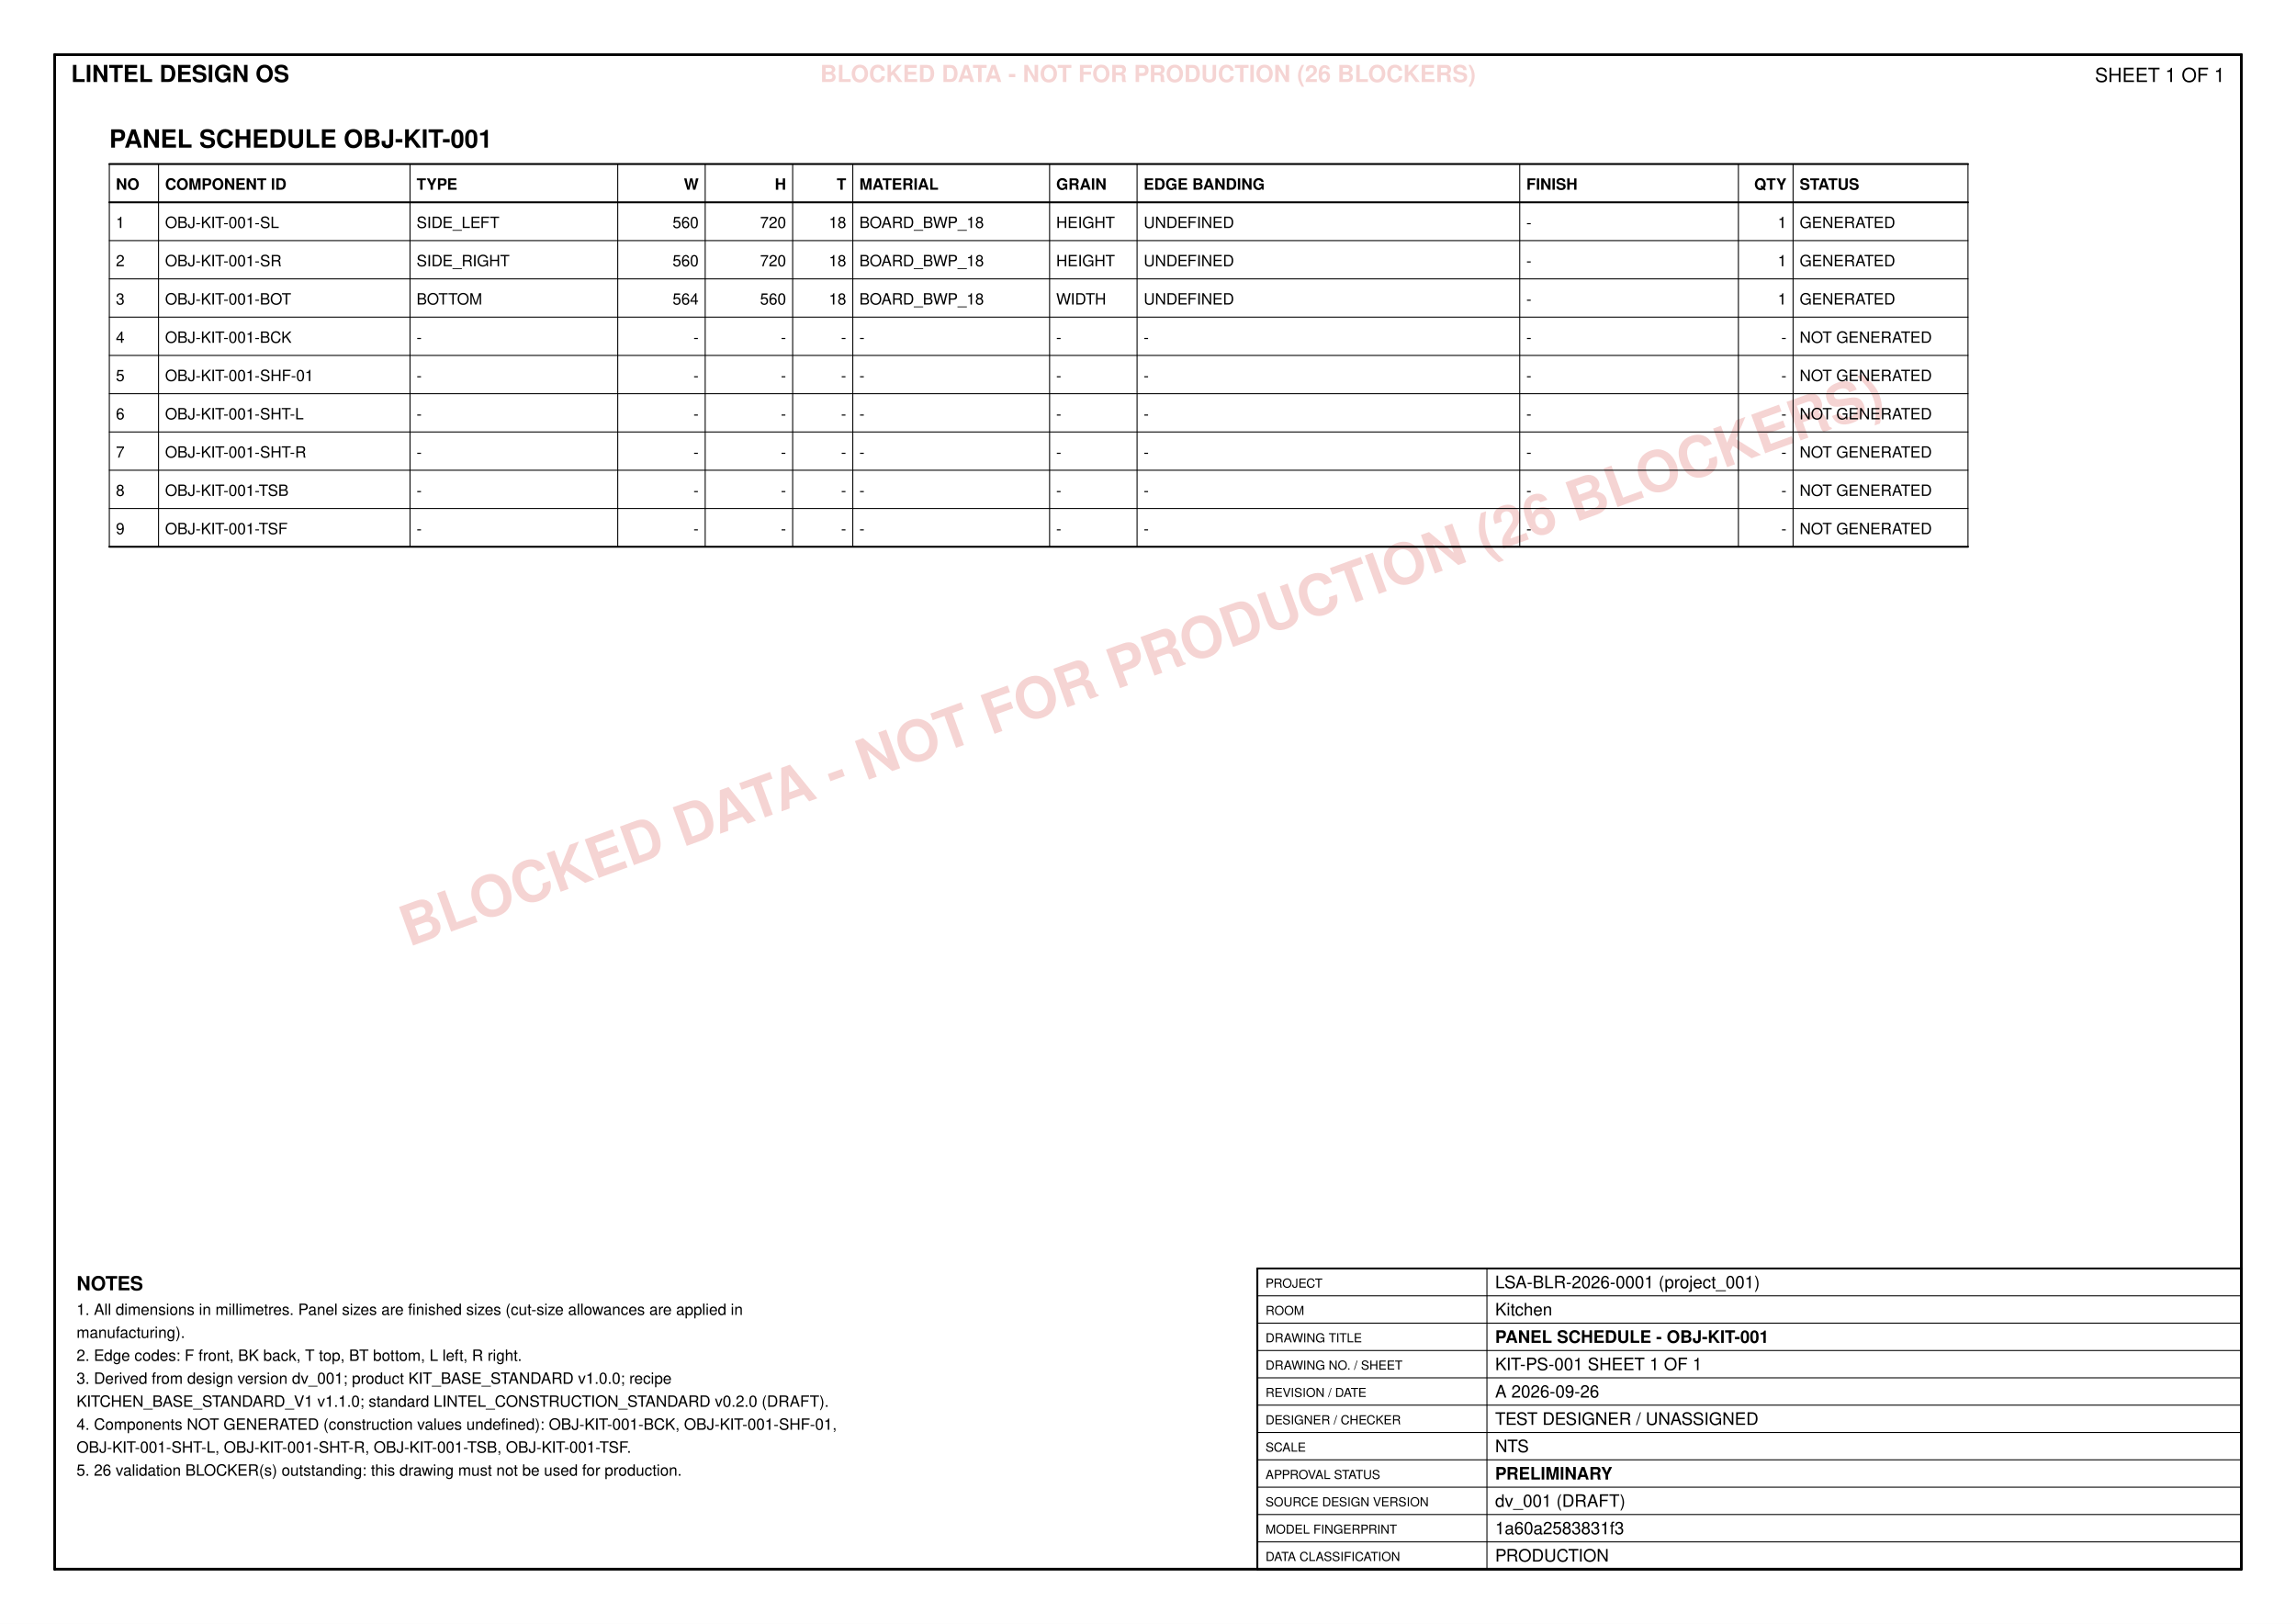
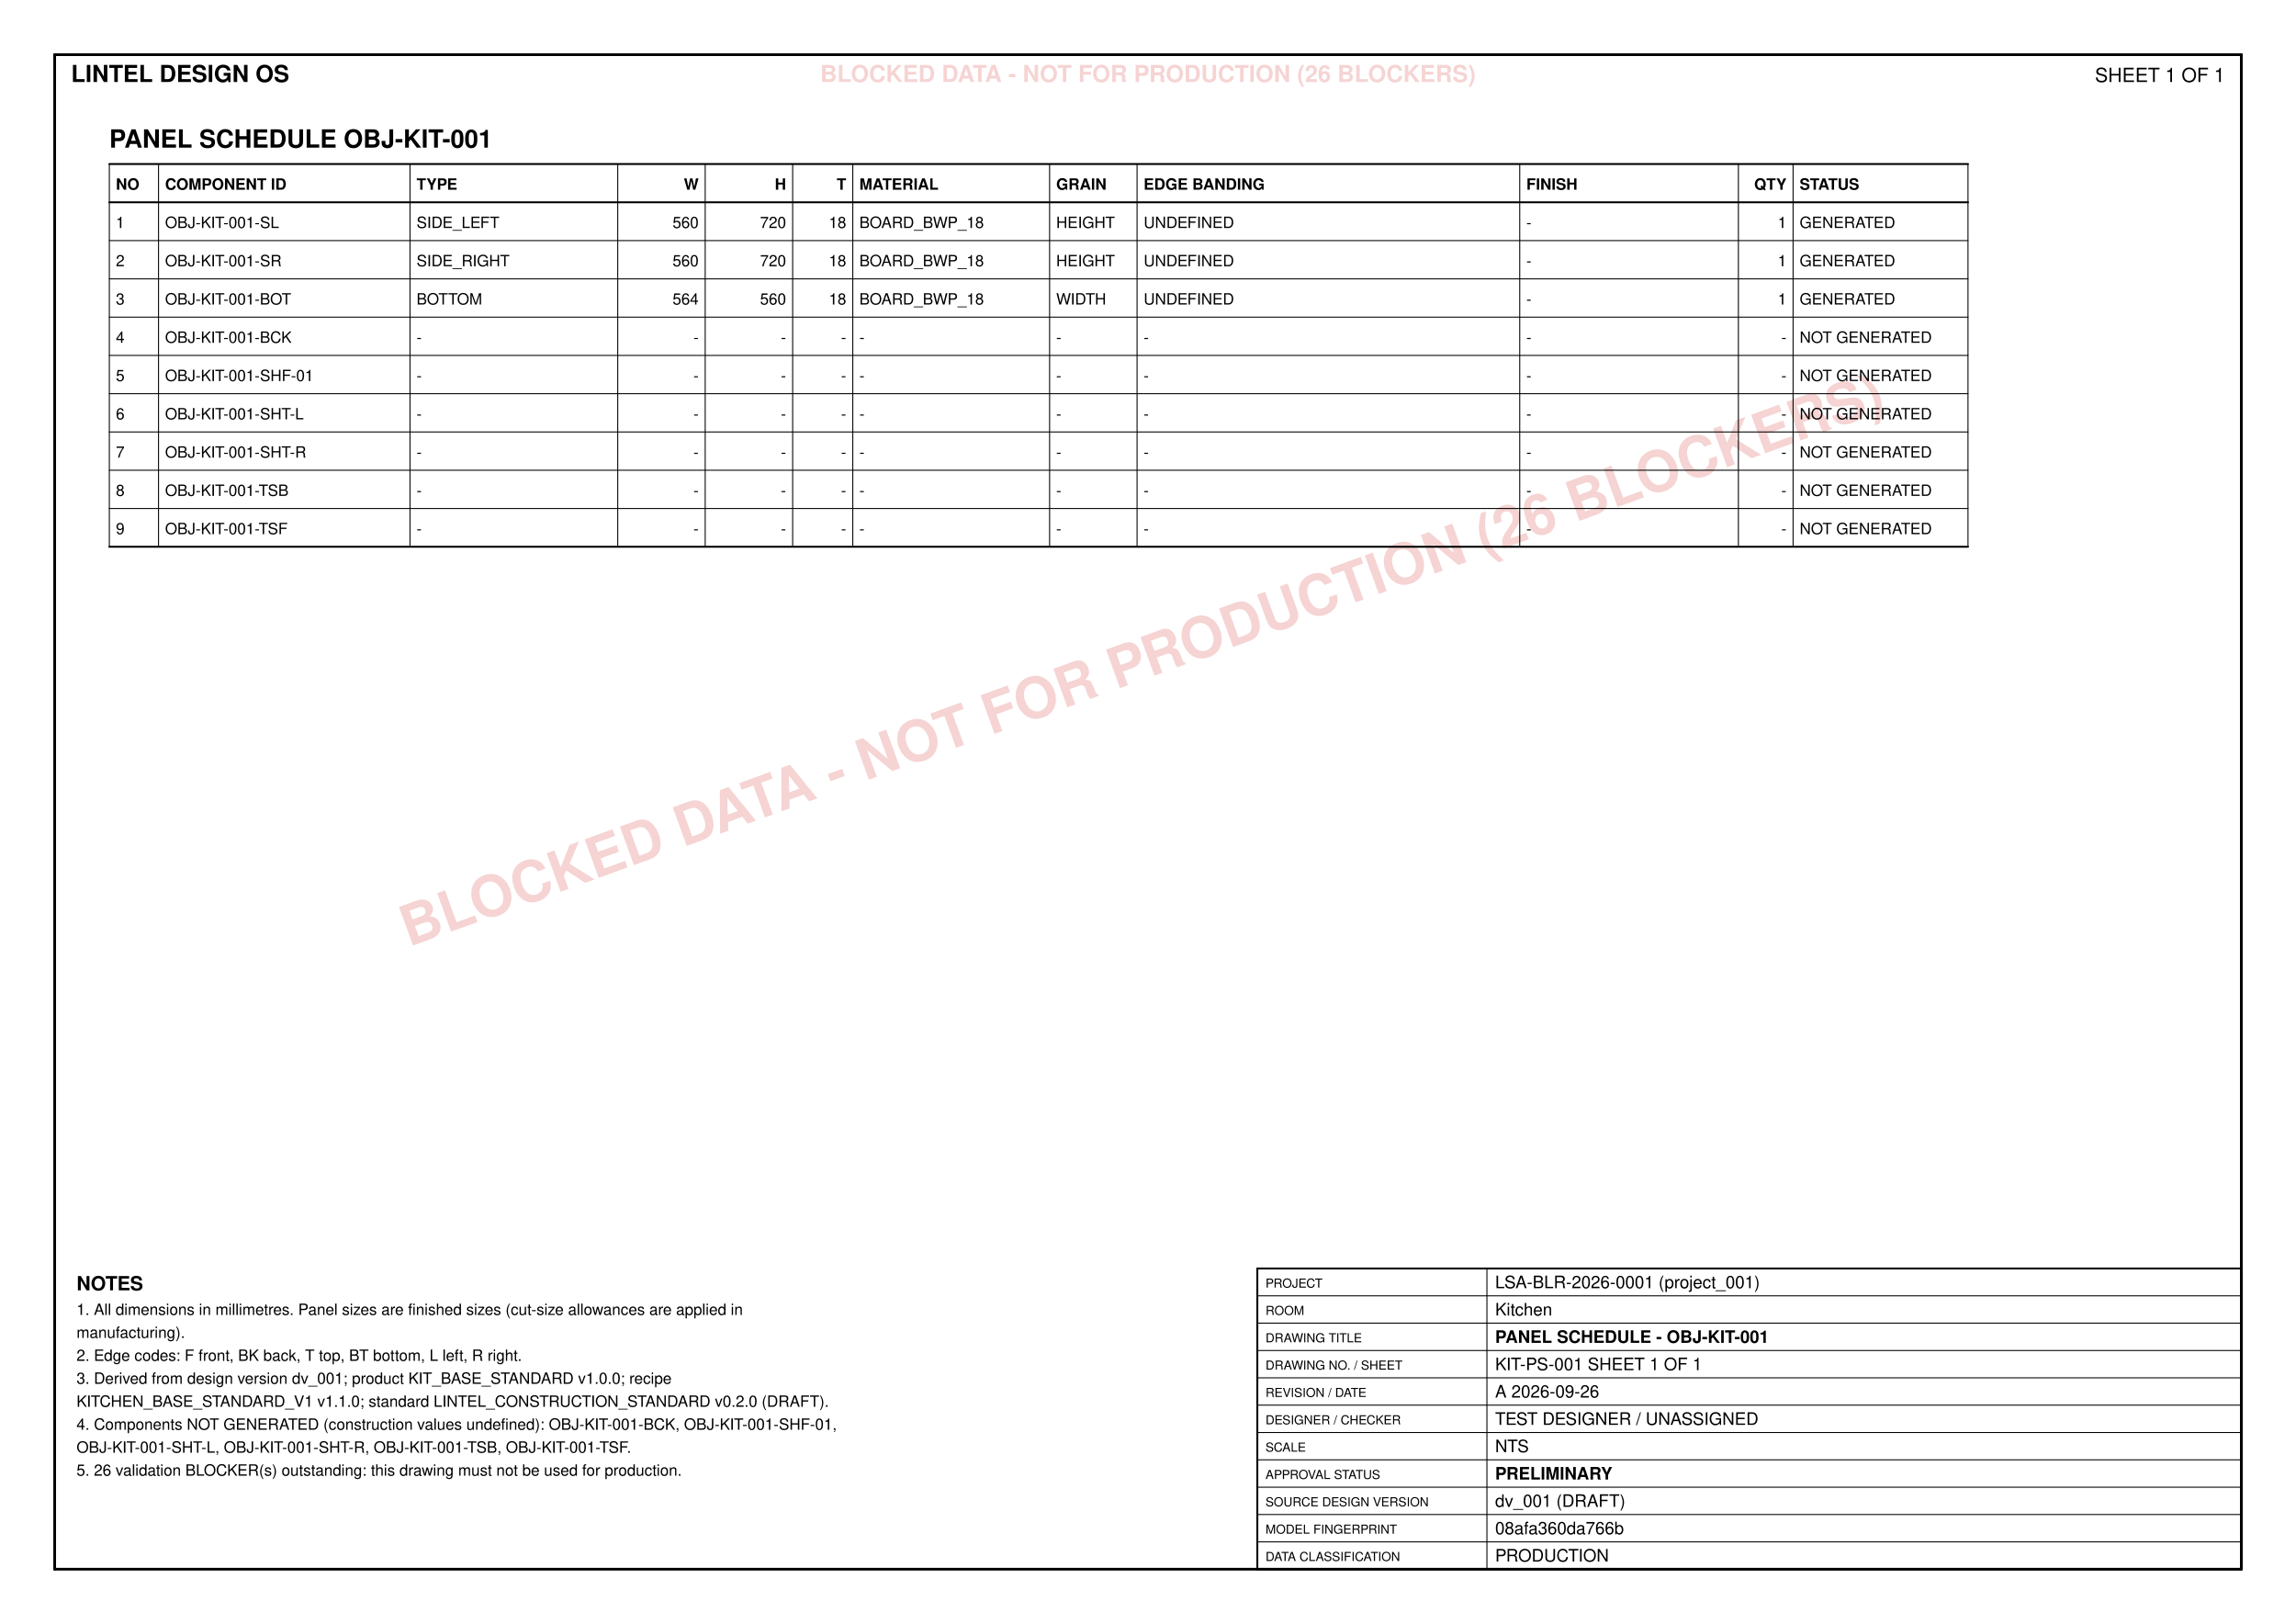
- <svg xmlns="http://www.w3.org/2000/svg" width="420mm" height="297mm" viewBox="0 0 420 297" data-drawing-id="DRW:dv_001:obj_001:PANEL_SCHEDULE:KIT-PS-001:RA" data-drawing-type="PANEL_SCHEDULE" data-status="PRELIMINARY" data-design-version="dv_001" data-model-fingerprint="1a60a2583831f3" data-classification="PRODUCTION" data-content-hash="18278756c80da3" data-sheet="1/1">
+ <svg xmlns="http://www.w3.org/2000/svg" width="420mm" height="297mm" viewBox="0 0 420 297" data-drawing-id="DRW:dv_001:obj_001:PANEL_SCHEDULE:KIT-PS-001:RA" data-drawing-type="PANEL_SCHEDULE" data-status="PRELIMINARY" data-design-version="dv_001" data-model-fingerprint="08afa360da766b" data-classification="PRODUCTION" data-content-hash="166bcf93544b7f" data-sheet="1/1">
  <rect x="0" y="0" width="420" height="297" fill="#ffffff" />
  <g id="WATERMARK" fill="#d9534f" stroke="#d9534f" opacity="0.25" font-family="Helvetica, Arial, sans-serif" stroke-linecap="round">
    <text stroke="none" x="210" y="124" font-size="10.286" text-anchor="middle" font-weight="bold" transform="rotate(-20 210 124)">BLOCKED DATA - NOT FOR PRODUCTION (26 BLOCKERS)</text>
    <text stroke="none" x="210" y="15" font-size="4.286" text-anchor="middle" font-weight="bold">BLOCKED DATA - NOT FOR PRODUCTION (26 BLOCKERS)</text>
  </g>
  <g id="BORDER" fill="#000000" stroke="#000000" font-family="Helvetica, Arial, sans-serif" stroke-linecap="round">
    <line fill="none" x1="10" y1="10" x2="410" y2="10" stroke-width="0.5" />
    <line fill="none" x1="410" y1="10" x2="410" y2="287" stroke-width="0.5" />
    <line fill="none" x1="410" y1="287" x2="10" y2="287" stroke-width="0.5" />
    <line fill="none" x1="10" y1="287" x2="10" y2="10" stroke-width="0.5" />
    <text stroke="none" x="13" y="15" font-size="4.286" text-anchor="start" font-weight="bold">LINTEL DESIGN OS</text>
    <text stroke="none" x="407" y="15" font-size="3.571" text-anchor="end">SHEET 1 OF 1</text>
  </g>
  <g id="ANNOTATION" fill="#000000" stroke="#000000" font-family="Helvetica, Arial, sans-serif" stroke-linecap="round">
    <text stroke="none" x="14" y="236" font-size="3.571" text-anchor="start" font-weight="bold">NOTES</text>
    <text stroke="none" x="14" y="240.5" font-size="2.857" text-anchor="start">1. All dimensions in millimetres. Panel sizes are finished sizes (cut-size allowances are applied in</text>
    <text stroke="none" x="14" y="244.7" font-size="2.857" text-anchor="start">   manufacturing).</text>
    <text stroke="none" x="14" y="248.9" font-size="2.857" text-anchor="start">2. Edge codes: F front, BK back, T top, BT bottom, L left, R right.</text>
    <text stroke="none" x="14" y="253.1" font-size="2.857" text-anchor="start">3. Derived from design version dv_001; product KIT_BASE_STANDARD v1.0.0; recipe</text>
    <text stroke="none" x="14" y="257.3" font-size="2.857" text-anchor="start">   KITCHEN_BASE_STANDARD_V1 v1.1.0; standard LINTEL_CONSTRUCTION_STANDARD v0.2.0 (DRAFT).</text>
    <text stroke="none" x="14" y="261.5" font-size="2.857" text-anchor="start">4. Components NOT GENERATED (construction values undefined): OBJ-KIT-001-BCK, OBJ-KIT-001-SHF-01,</text>
    <text stroke="none" x="14" y="265.7" font-size="2.857" text-anchor="start">   OBJ-KIT-001-SHT-L, OBJ-KIT-001-SHT-R, OBJ-KIT-001-TSB, OBJ-KIT-001-TSF.</text>
    <text stroke="none" x="14" y="269.9" font-size="2.857" text-anchor="start">5. 26 validation BLOCKER(s) outstanding: this drawing must not be used for production.</text>
  </g>
  <g id="TABLE" fill="#000000" stroke="#000000" font-family="Helvetica, Arial, sans-serif" stroke-linecap="round">
    <text stroke="none" x="20" y="27" font-size="4.571" text-anchor="start" font-weight="bold">PANEL SCHEDULE  OBJ-KIT-001</text>
    <line fill="none" x1="20" y1="30" x2="360" y2="30" stroke-width="0.35" />
    <line fill="none" x1="20" y1="37" x2="360" y2="37" stroke-width="0.35" />
    <line fill="none" x1="20" y1="44" x2="360" y2="44" stroke-width="0.18" />
    <line fill="none" x1="20" y1="51" x2="360" y2="51" stroke-width="0.18" />
    <line fill="none" x1="20" y1="58" x2="360" y2="58" stroke-width="0.18" />
    <line fill="none" x1="20" y1="65" x2="360" y2="65" stroke-width="0.18" />
    <line fill="none" x1="20" y1="72" x2="360" y2="72" stroke-width="0.18" />
    <line fill="none" x1="20" y1="79" x2="360" y2="79" stroke-width="0.18" />
    <line fill="none" x1="20" y1="86" x2="360" y2="86" stroke-width="0.18" />
    <line fill="none" x1="20" y1="93" x2="360" y2="93" stroke-width="0.18" />
    <line fill="none" x1="20" y1="100" x2="360" y2="100" stroke-width="0.35" />
    <line fill="none" x1="20" y1="30" x2="20" y2="100" stroke-width="0.18" />
    <line fill="none" x1="29" y1="30" x2="29" y2="100" stroke-width="0.18" />
    <line fill="none" x1="75" y1="30" x2="75" y2="100" stroke-width="0.18" />
    <line fill="none" x1="113" y1="30" x2="113" y2="100" stroke-width="0.18" />
    <line fill="none" x1="129" y1="30" x2="129" y2="100" stroke-width="0.18" />
    <line fill="none" x1="145" y1="30" x2="145" y2="100" stroke-width="0.18" />
    <line fill="none" x1="156" y1="30" x2="156" y2="100" stroke-width="0.18" />
    <line fill="none" x1="192" y1="30" x2="192" y2="100" stroke-width="0.18" />
    <line fill="none" x1="208" y1="30" x2="208" y2="100" stroke-width="0.18" />
    <line fill="none" x1="278" y1="30" x2="278" y2="100" stroke-width="0.18" />
    <line fill="none" x1="318" y1="30" x2="318" y2="100" stroke-width="0.18" />
    <line fill="none" x1="328" y1="30" x2="328" y2="100" stroke-width="0.18" />
    <line fill="none" x1="360" y1="30" x2="360" y2="100" stroke-width="0.18" />
    <text stroke="none" x="21.2" y="34.7" font-size="2.857" text-anchor="start" font-weight="bold">NO</text>
    <text stroke="none" x="30.2" y="34.7" font-size="2.857" text-anchor="start" font-weight="bold">COMPONENT ID</text>
    <text stroke="none" x="76.2" y="34.7" font-size="2.857" text-anchor="start" font-weight="bold">TYPE</text>
    <text stroke="none" x="127.8" y="34.7" font-size="2.857" text-anchor="end" font-weight="bold">W</text>
    <text stroke="none" x="143.8" y="34.7" font-size="2.857" text-anchor="end" font-weight="bold">H</text>
    <text stroke="none" x="154.8" y="34.7" font-size="2.857" text-anchor="end" font-weight="bold">T</text>
    <text stroke="none" x="157.2" y="34.7" font-size="2.857" text-anchor="start" font-weight="bold">MATERIAL</text>
    <text stroke="none" x="193.2" y="34.7" font-size="2.857" text-anchor="start" font-weight="bold">GRAIN</text>
    <text stroke="none" x="209.2" y="34.7" font-size="2.857" text-anchor="start" font-weight="bold">EDGE BANDING</text>
    <text stroke="none" x="279.2" y="34.7" font-size="2.857" text-anchor="start" font-weight="bold">FINISH</text>
    <text stroke="none" x="326.8" y="34.7" font-size="2.857" text-anchor="end" font-weight="bold">QTY</text>
    <text stroke="none" x="329.2" y="34.7" font-size="2.857" text-anchor="start" font-weight="bold">STATUS</text>
    <text stroke="none" x="21.2" y="41.7" font-size="2.857" text-anchor="start">1</text>
    <text stroke="none" x="30.2" y="41.7" font-size="2.857" text-anchor="start">OBJ-KIT-001-SL</text>
    <text stroke="none" x="76.2" y="41.7" font-size="2.857" text-anchor="start">SIDE_LEFT</text>
    <text stroke="none" x="127.8" y="41.7" font-size="2.857" text-anchor="end">560</text>
    <text stroke="none" x="143.8" y="41.7" font-size="2.857" text-anchor="end">720</text>
    <text stroke="none" x="154.8" y="41.7" font-size="2.857" text-anchor="end">18</text>
    <text stroke="none" x="157.2" y="41.7" font-size="2.857" text-anchor="start">BOARD_BWP_18</text>
    <text stroke="none" x="193.2" y="41.7" font-size="2.857" text-anchor="start">HEIGHT</text>
    <text stroke="none" x="209.2" y="41.7" font-size="2.857" text-anchor="start">UNDEFINED</text>
    <text stroke="none" x="279.2" y="41.7" font-size="2.857" text-anchor="start">-</text>
    <text stroke="none" x="326.8" y="41.7" font-size="2.857" text-anchor="end">1</text>
    <text stroke="none" x="329.2" y="41.7" font-size="2.857" text-anchor="start">GENERATED</text>
    <text stroke="none" x="21.2" y="48.7" font-size="2.857" text-anchor="start">2</text>
    <text stroke="none" x="30.2" y="48.7" font-size="2.857" text-anchor="start">OBJ-KIT-001-SR</text>
    <text stroke="none" x="76.2" y="48.7" font-size="2.857" text-anchor="start">SIDE_RIGHT</text>
    <text stroke="none" x="127.8" y="48.7" font-size="2.857" text-anchor="end">560</text>
    <text stroke="none" x="143.8" y="48.7" font-size="2.857" text-anchor="end">720</text>
    <text stroke="none" x="154.8" y="48.7" font-size="2.857" text-anchor="end">18</text>
    <text stroke="none" x="157.2" y="48.7" font-size="2.857" text-anchor="start">BOARD_BWP_18</text>
    <text stroke="none" x="193.2" y="48.7" font-size="2.857" text-anchor="start">HEIGHT</text>
    <text stroke="none" x="209.2" y="48.7" font-size="2.857" text-anchor="start">UNDEFINED</text>
    <text stroke="none" x="279.2" y="48.7" font-size="2.857" text-anchor="start">-</text>
    <text stroke="none" x="326.8" y="48.7" font-size="2.857" text-anchor="end">1</text>
    <text stroke="none" x="329.2" y="48.7" font-size="2.857" text-anchor="start">GENERATED</text>
    <text stroke="none" x="21.2" y="55.7" font-size="2.857" text-anchor="start">3</text>
    <text stroke="none" x="30.2" y="55.7" font-size="2.857" text-anchor="start">OBJ-KIT-001-BOT</text>
    <text stroke="none" x="76.2" y="55.7" font-size="2.857" text-anchor="start">BOTTOM</text>
    <text stroke="none" x="127.8" y="55.7" font-size="2.857" text-anchor="end">564</text>
    <text stroke="none" x="143.8" y="55.7" font-size="2.857" text-anchor="end">560</text>
    <text stroke="none" x="154.8" y="55.7" font-size="2.857" text-anchor="end">18</text>
    <text stroke="none" x="157.2" y="55.7" font-size="2.857" text-anchor="start">BOARD_BWP_18</text>
    <text stroke="none" x="193.2" y="55.7" font-size="2.857" text-anchor="start">WIDTH</text>
    <text stroke="none" x="209.2" y="55.7" font-size="2.857" text-anchor="start">UNDEFINED</text>
    <text stroke="none" x="279.2" y="55.7" font-size="2.857" text-anchor="start">-</text>
    <text stroke="none" x="326.8" y="55.7" font-size="2.857" text-anchor="end">1</text>
    <text stroke="none" x="329.2" y="55.7" font-size="2.857" text-anchor="start">GENERATED</text>
    <text stroke="none" x="21.2" y="62.7" font-size="2.857" text-anchor="start">4</text>
    <text stroke="none" x="30.2" y="62.7" font-size="2.857" text-anchor="start">OBJ-KIT-001-BCK</text>
    <text stroke="none" x="76.2" y="62.7" font-size="2.857" text-anchor="start">-</text>
    <text stroke="none" x="127.8" y="62.7" font-size="2.857" text-anchor="end">-</text>
    <text stroke="none" x="143.8" y="62.7" font-size="2.857" text-anchor="end">-</text>
    <text stroke="none" x="154.8" y="62.7" font-size="2.857" text-anchor="end">-</text>
    <text stroke="none" x="157.2" y="62.7" font-size="2.857" text-anchor="start">-</text>
    <text stroke="none" x="193.2" y="62.7" font-size="2.857" text-anchor="start">-</text>
    <text stroke="none" x="209.2" y="62.7" font-size="2.857" text-anchor="start">-</text>
    <text stroke="none" x="279.2" y="62.7" font-size="2.857" text-anchor="start">-</text>
    <text stroke="none" x="326.8" y="62.7" font-size="2.857" text-anchor="end">-</text>
    <text stroke="none" x="329.2" y="62.7" font-size="2.857" text-anchor="start">NOT GENERATED</text>
    <text stroke="none" x="21.2" y="69.7" font-size="2.857" text-anchor="start">5</text>
    <text stroke="none" x="30.2" y="69.7" font-size="2.857" text-anchor="start">OBJ-KIT-001-SHF-01</text>
    <text stroke="none" x="76.2" y="69.7" font-size="2.857" text-anchor="start">-</text>
    <text stroke="none" x="127.8" y="69.7" font-size="2.857" text-anchor="end">-</text>
    <text stroke="none" x="143.8" y="69.7" font-size="2.857" text-anchor="end">-</text>
    <text stroke="none" x="154.8" y="69.7" font-size="2.857" text-anchor="end">-</text>
    <text stroke="none" x="157.2" y="69.7" font-size="2.857" text-anchor="start">-</text>
    <text stroke="none" x="193.2" y="69.7" font-size="2.857" text-anchor="start">-</text>
    <text stroke="none" x="209.2" y="69.7" font-size="2.857" text-anchor="start">-</text>
    <text stroke="none" x="279.2" y="69.7" font-size="2.857" text-anchor="start">-</text>
    <text stroke="none" x="326.8" y="69.7" font-size="2.857" text-anchor="end">-</text>
    <text stroke="none" x="329.2" y="69.7" font-size="2.857" text-anchor="start">NOT GENERATED</text>
    <text stroke="none" x="21.2" y="76.7" font-size="2.857" text-anchor="start">6</text>
    <text stroke="none" x="30.2" y="76.7" font-size="2.857" text-anchor="start">OBJ-KIT-001-SHT-L</text>
    <text stroke="none" x="76.2" y="76.7" font-size="2.857" text-anchor="start">-</text>
    <text stroke="none" x="127.8" y="76.7" font-size="2.857" text-anchor="end">-</text>
    <text stroke="none" x="143.8" y="76.7" font-size="2.857" text-anchor="end">-</text>
    <text stroke="none" x="154.8" y="76.7" font-size="2.857" text-anchor="end">-</text>
    <text stroke="none" x="157.2" y="76.7" font-size="2.857" text-anchor="start">-</text>
    <text stroke="none" x="193.2" y="76.7" font-size="2.857" text-anchor="start">-</text>
    <text stroke="none" x="209.2" y="76.7" font-size="2.857" text-anchor="start">-</text>
    <text stroke="none" x="279.2" y="76.7" font-size="2.857" text-anchor="start">-</text>
    <text stroke="none" x="326.8" y="76.7" font-size="2.857" text-anchor="end">-</text>
    <text stroke="none" x="329.2" y="76.7" font-size="2.857" text-anchor="start">NOT GENERATED</text>
    <text stroke="none" x="21.2" y="83.7" font-size="2.857" text-anchor="start">7</text>
    <text stroke="none" x="30.2" y="83.7" font-size="2.857" text-anchor="start">OBJ-KIT-001-SHT-R</text>
    <text stroke="none" x="76.2" y="83.7" font-size="2.857" text-anchor="start">-</text>
    <text stroke="none" x="127.8" y="83.7" font-size="2.857" text-anchor="end">-</text>
    <text stroke="none" x="143.8" y="83.7" font-size="2.857" text-anchor="end">-</text>
    <text stroke="none" x="154.8" y="83.7" font-size="2.857" text-anchor="end">-</text>
    <text stroke="none" x="157.2" y="83.7" font-size="2.857" text-anchor="start">-</text>
    <text stroke="none" x="193.2" y="83.7" font-size="2.857" text-anchor="start">-</text>
    <text stroke="none" x="209.2" y="83.7" font-size="2.857" text-anchor="start">-</text>
    <text stroke="none" x="279.2" y="83.7" font-size="2.857" text-anchor="start">-</text>
    <text stroke="none" x="326.8" y="83.7" font-size="2.857" text-anchor="end">-</text>
    <text stroke="none" x="329.2" y="83.7" font-size="2.857" text-anchor="start">NOT GENERATED</text>
    <text stroke="none" x="21.2" y="90.7" font-size="2.857" text-anchor="start">8</text>
    <text stroke="none" x="30.2" y="90.7" font-size="2.857" text-anchor="start">OBJ-KIT-001-TSB</text>
    <text stroke="none" x="76.2" y="90.7" font-size="2.857" text-anchor="start">-</text>
    <text stroke="none" x="127.8" y="90.7" font-size="2.857" text-anchor="end">-</text>
    <text stroke="none" x="143.8" y="90.7" font-size="2.857" text-anchor="end">-</text>
    <text stroke="none" x="154.8" y="90.7" font-size="2.857" text-anchor="end">-</text>
    <text stroke="none" x="157.2" y="90.7" font-size="2.857" text-anchor="start">-</text>
    <text stroke="none" x="193.2" y="90.7" font-size="2.857" text-anchor="start">-</text>
    <text stroke="none" x="209.2" y="90.7" font-size="2.857" text-anchor="start">-</text>
    <text stroke="none" x="279.2" y="90.7" font-size="2.857" text-anchor="start">-</text>
    <text stroke="none" x="326.8" y="90.7" font-size="2.857" text-anchor="end">-</text>
    <text stroke="none" x="329.2" y="90.7" font-size="2.857" text-anchor="start">NOT GENERATED</text>
    <text stroke="none" x="21.2" y="97.7" font-size="2.857" text-anchor="start">9</text>
    <text stroke="none" x="30.2" y="97.7" font-size="2.857" text-anchor="start">OBJ-KIT-001-TSF</text>
    <text stroke="none" x="76.2" y="97.7" font-size="2.857" text-anchor="start">-</text>
    <text stroke="none" x="127.8" y="97.7" font-size="2.857" text-anchor="end">-</text>
    <text stroke="none" x="143.8" y="97.7" font-size="2.857" text-anchor="end">-</text>
    <text stroke="none" x="154.8" y="97.7" font-size="2.857" text-anchor="end">-</text>
    <text stroke="none" x="157.2" y="97.7" font-size="2.857" text-anchor="start">-</text>
    <text stroke="none" x="193.2" y="97.7" font-size="2.857" text-anchor="start">-</text>
    <text stroke="none" x="209.2" y="97.7" font-size="2.857" text-anchor="start">-</text>
    <text stroke="none" x="279.2" y="97.7" font-size="2.857" text-anchor="start">-</text>
    <text stroke="none" x="326.8" y="97.7" font-size="2.857" text-anchor="end">-</text>
    <text stroke="none" x="329.2" y="97.7" font-size="2.857" text-anchor="start">NOT GENERATED</text>
  </g>
  <g id="TITLE_BLOCK" fill="#000000" stroke="#000000" font-family="Helvetica, Arial, sans-serif" stroke-linecap="round">
    <line fill="none" x1="230" y1="232" x2="410" y2="232" stroke-width="0.35" />
    <line fill="none" x1="410" y1="232" x2="410" y2="287" stroke-width="0.35" />
    <line fill="none" x1="410" y1="287" x2="230" y2="287" stroke-width="0.35" />
    <line fill="none" x1="230" y1="287" x2="230" y2="232" stroke-width="0.35" />
    <line fill="none" x1="272" y1="232" x2="272" y2="287" stroke-width="0.18" />
    <text stroke="none" x="231.5" y="235.5" font-size="2.286" text-anchor="start">PROJECT</text>
    <text stroke="none" x="273.5" y="235.6" font-size="3.143" text-anchor="start">LSA-BLR-2026-0001 (project_001)</text>
    <line fill="none" x1="230" y1="237" x2="410" y2="237" stroke-width="0.18" />
    <text stroke="none" x="231.5" y="240.5" font-size="2.286" text-anchor="start">ROOM</text>
    <text stroke="none" x="273.5" y="240.6" font-size="3.143" text-anchor="start">Kitchen</text>
    <line fill="none" x1="230" y1="242" x2="410" y2="242" stroke-width="0.18" />
    <text stroke="none" x="231.5" y="245.5" font-size="2.286" text-anchor="start">DRAWING TITLE</text>
    <text stroke="none" x="273.5" y="245.6" font-size="3.143" text-anchor="start" font-weight="bold">PANEL SCHEDULE - OBJ-KIT-001</text>
    <line fill="none" x1="230" y1="247" x2="410" y2="247" stroke-width="0.18" />
    <text stroke="none" x="231.5" y="250.5" font-size="2.286" text-anchor="start">DRAWING NO. / SHEET</text>
    <text stroke="none" x="273.5" y="250.6" font-size="3.143" text-anchor="start">KIT-PS-001   SHEET 1 OF 1</text>
    <line fill="none" x1="230" y1="252" x2="410" y2="252" stroke-width="0.18" />
    <text stroke="none" x="231.5" y="255.5" font-size="2.286" text-anchor="start">REVISION / DATE</text>
    <text stroke="none" x="273.5" y="255.6" font-size="3.143" text-anchor="start">A   2026-09-26</text>
    <line fill="none" x1="230" y1="257" x2="410" y2="257" stroke-width="0.18" />
    <text stroke="none" x="231.5" y="260.5" font-size="2.286" text-anchor="start">DESIGNER / CHECKER</text>
    <text stroke="none" x="273.5" y="260.6" font-size="3.143" text-anchor="start">TEST DESIGNER / UNASSIGNED</text>
    <line fill="none" x1="230" y1="262" x2="410" y2="262" stroke-width="0.18" />
    <text stroke="none" x="231.5" y="265.5" font-size="2.286" text-anchor="start">SCALE</text>
    <text stroke="none" x="273.5" y="265.6" font-size="3.143" text-anchor="start">NTS</text>
    <line fill="none" x1="230" y1="267" x2="410" y2="267" stroke-width="0.18" />
    <text stroke="none" x="231.5" y="270.5" font-size="2.286" text-anchor="start">APPROVAL STATUS</text>
    <text stroke="none" x="273.5" y="270.6" font-size="3.143" text-anchor="start" font-weight="bold">PRELIMINARY</text>
    <line fill="none" x1="230" y1="272" x2="410" y2="272" stroke-width="0.18" />
    <text stroke="none" x="231.5" y="275.5" font-size="2.286" text-anchor="start">SOURCE DESIGN VERSION</text>
    <text stroke="none" x="273.5" y="275.6" font-size="3.143" text-anchor="start">dv_001 (DRAFT)</text>
    <line fill="none" x1="230" y1="277" x2="410" y2="277" stroke-width="0.18" />
    <text stroke="none" x="231.5" y="280.5" font-size="2.286" text-anchor="start">MODEL FINGERPRINT</text>
-     <text stroke="none" x="273.5" y="280.6" font-size="3.143" text-anchor="start">1a60a2583831f3</text>
+     <text stroke="none" x="273.5" y="280.6" font-size="3.143" text-anchor="start">08afa360da766b</text>
    <line fill="none" x1="230" y1="282" x2="410" y2="282" stroke-width="0.18" />
    <text stroke="none" x="231.5" y="285.5" font-size="2.286" text-anchor="start">DATA CLASSIFICATION</text>
    <text stroke="none" x="273.5" y="285.6" font-size="3.143" text-anchor="start">PRODUCTION</text>
  </g>
</svg>
